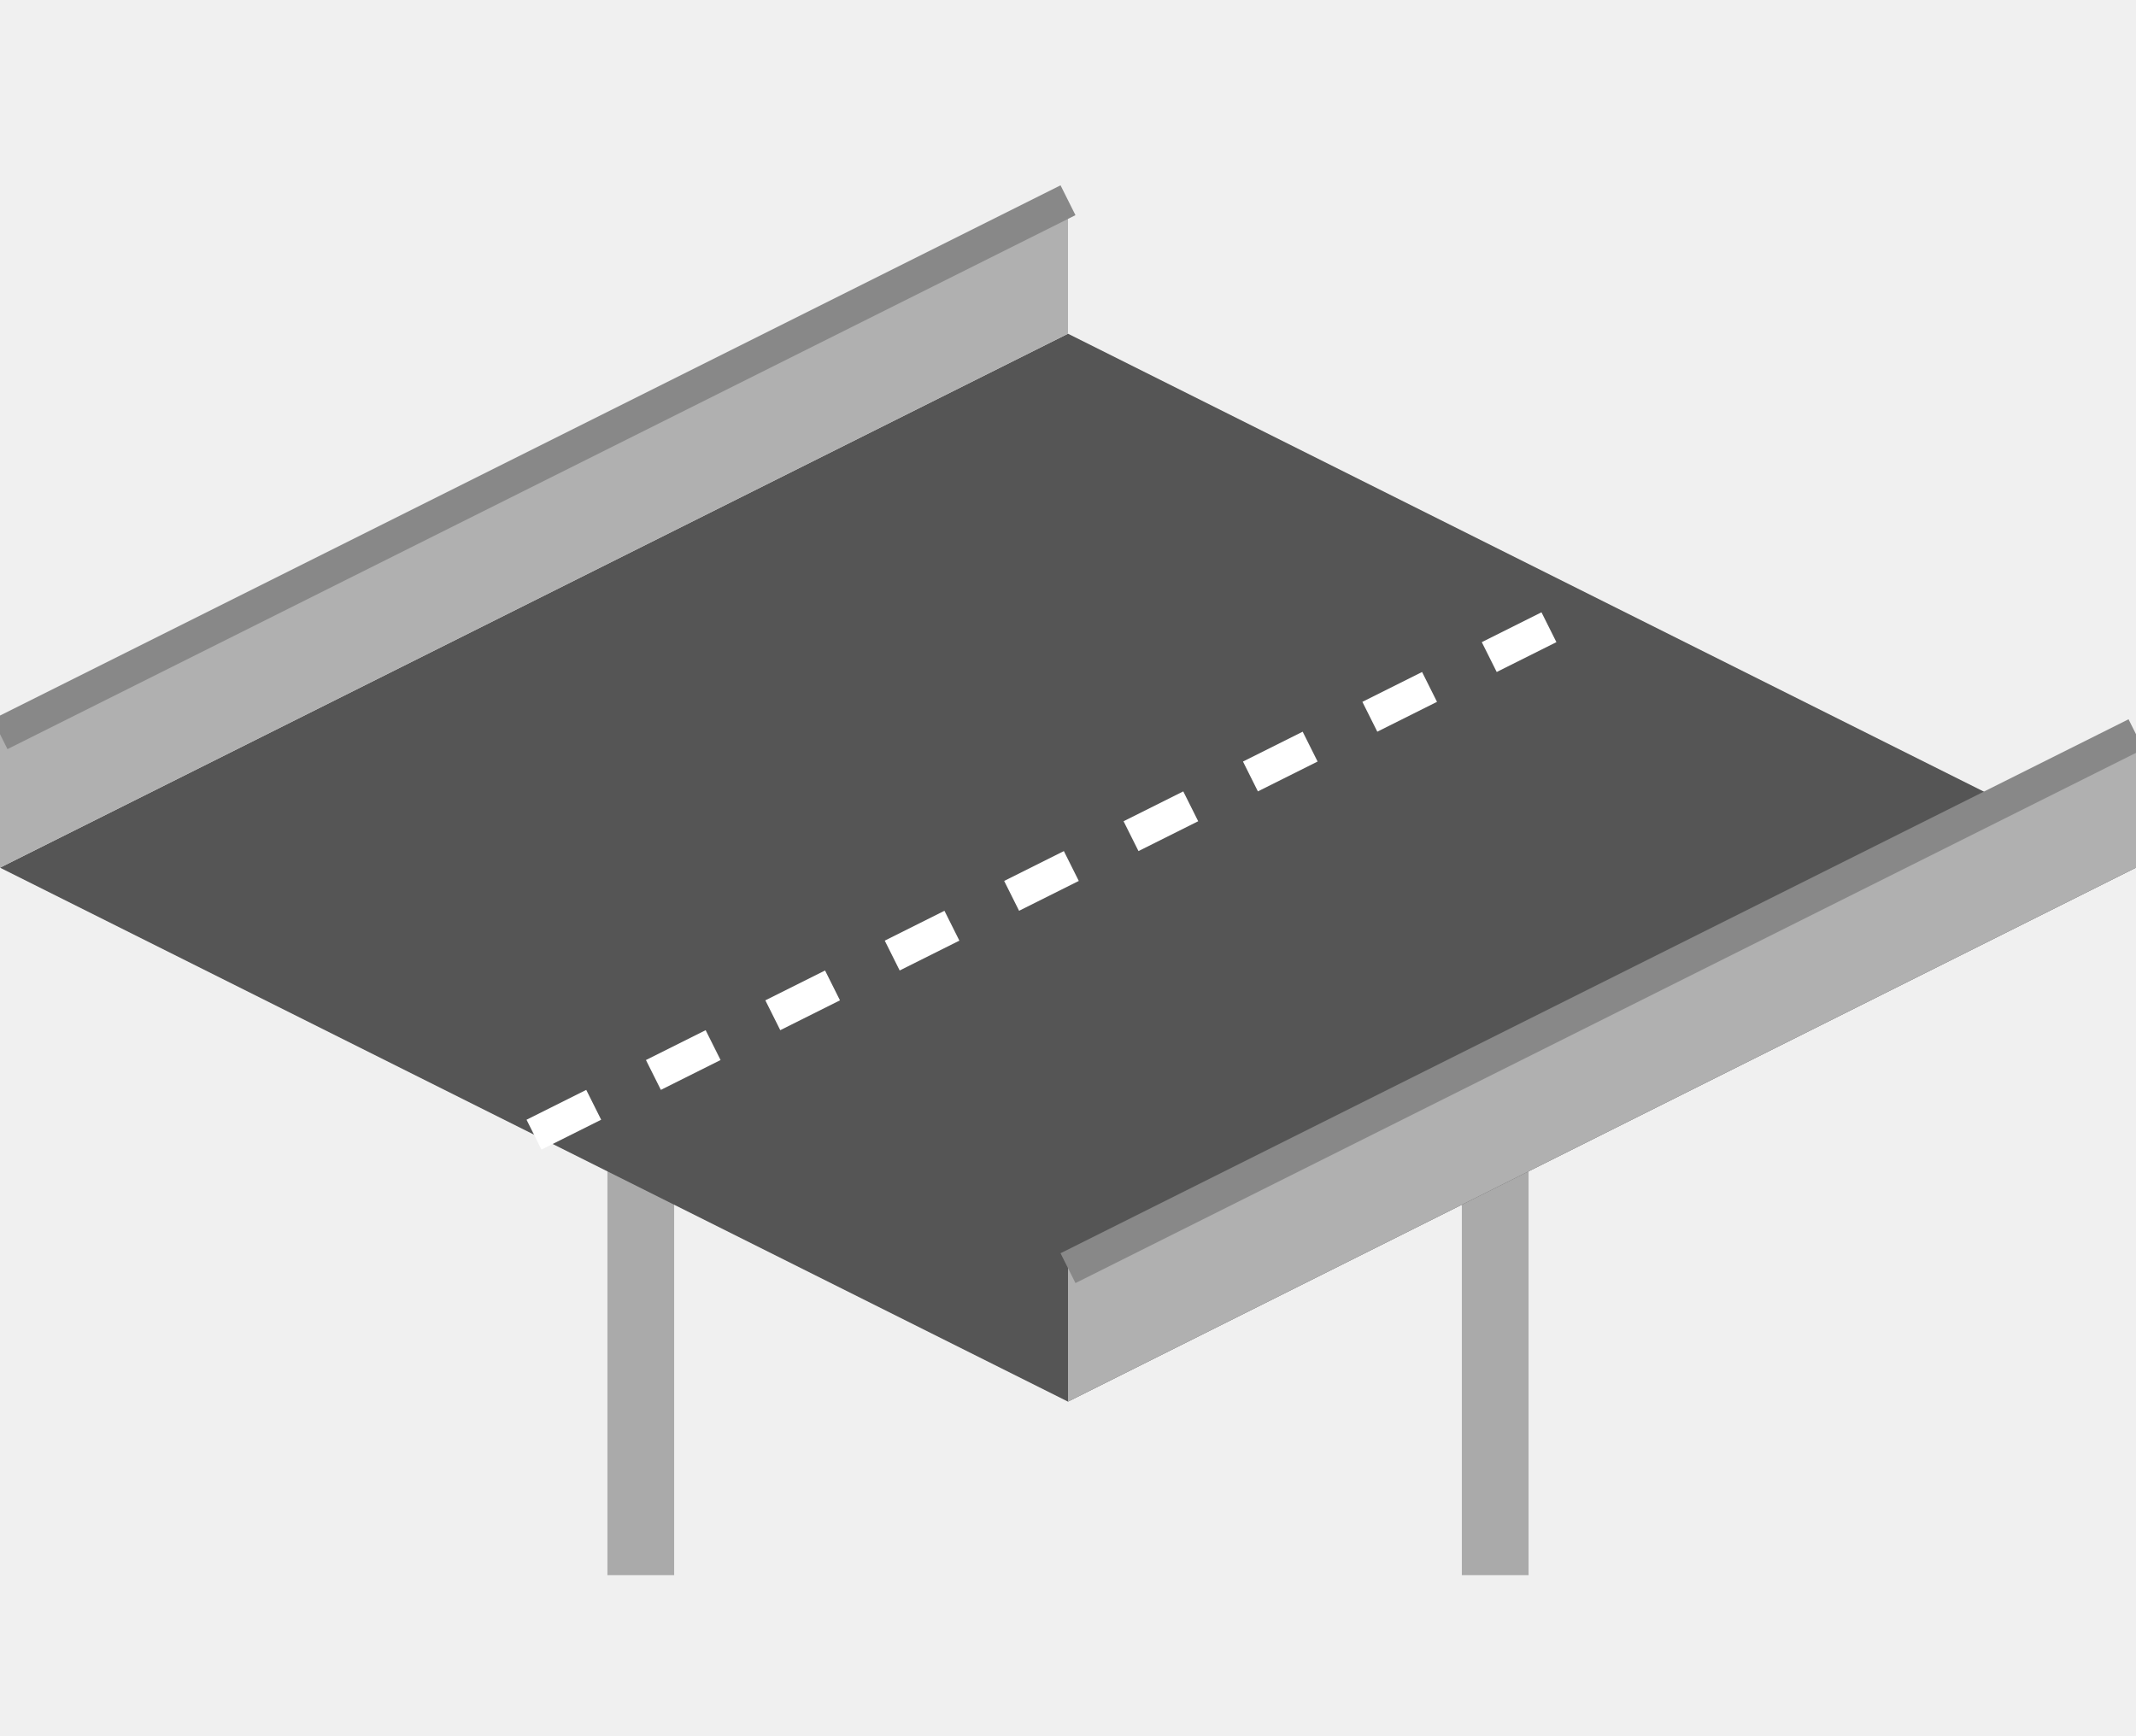
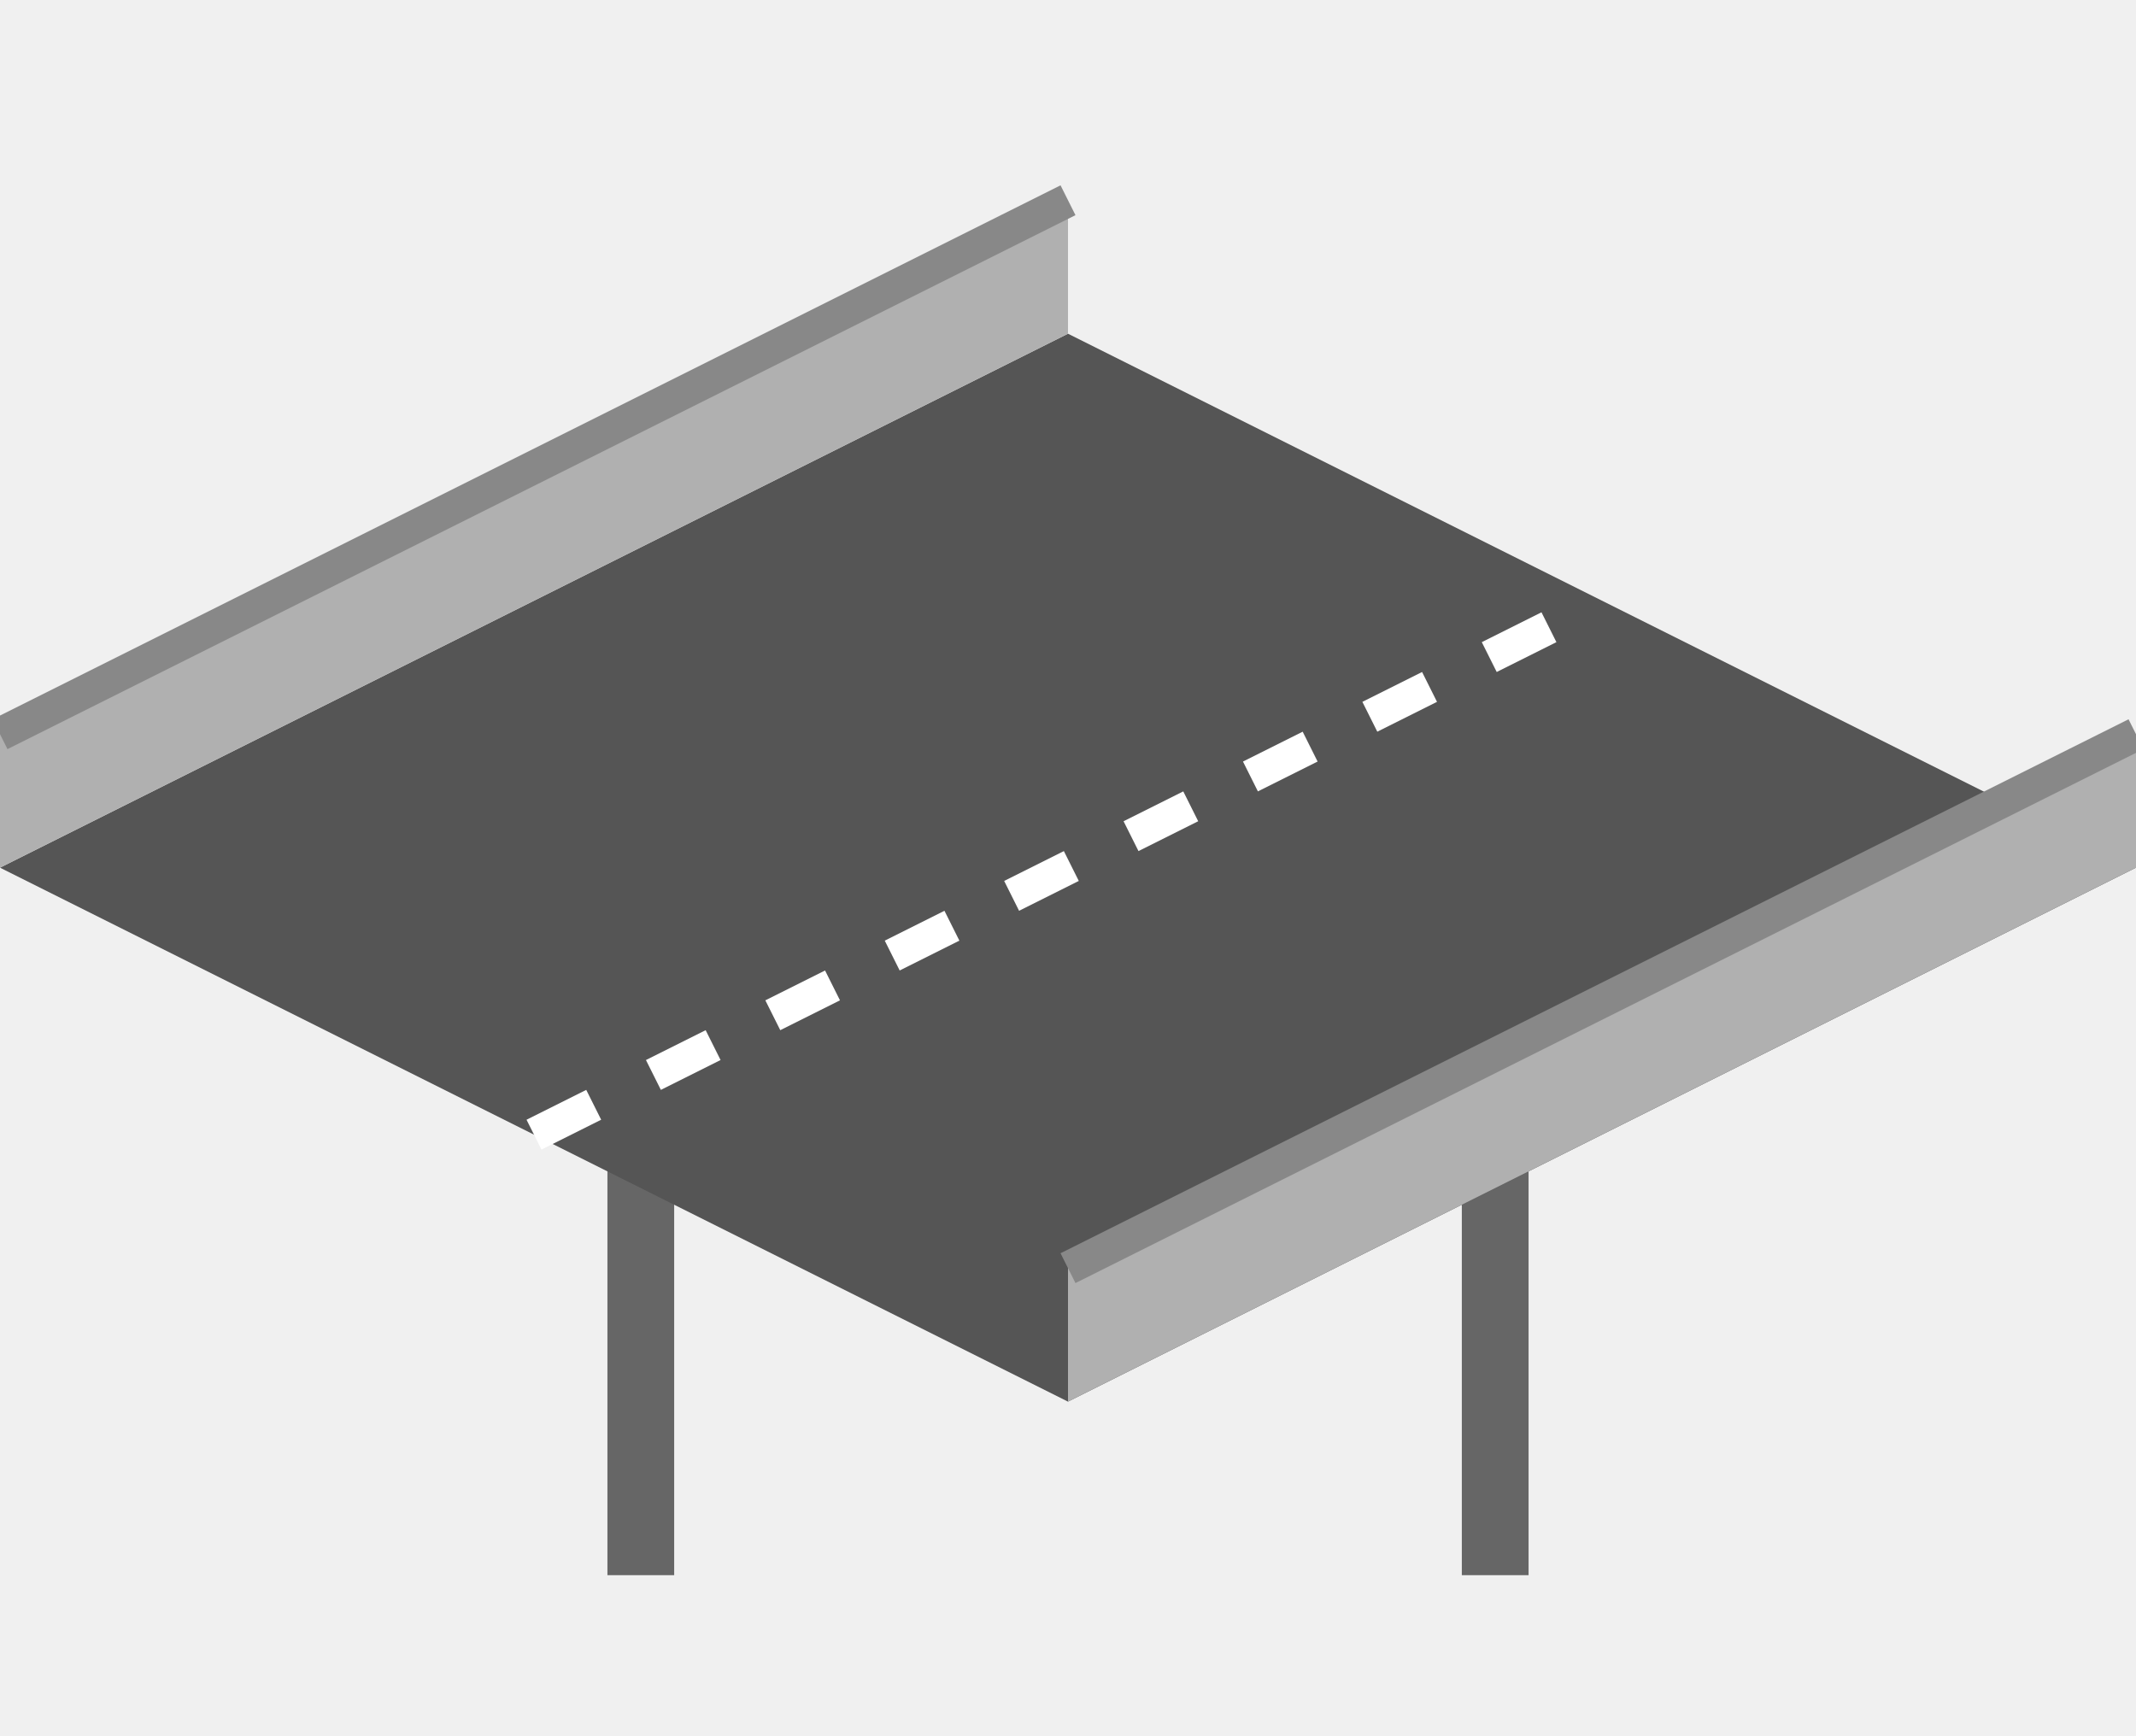
<svg xmlns="http://www.w3.org/2000/svg" version="1.1" width="128" height="104">
  <defs />
  <g>
-     <path fill="none" stroke="#aaa" paint-order="fill stroke markers" d=" M 38.4 52 L 38.4 94.4" stroke-miterlimit="10" stroke-width="4" />
-     <path fill="none" stroke="#aaa" paint-order="fill stroke markers" d=" M 89.6 52 L 89.6 94.4" stroke-miterlimit="10" stroke-width="4" />
+     <path fill="none" stroke="#666" paint-order="fill stroke markers" d=" M 38.4 52 L 38.4 94.4" stroke-miterlimit="10" stroke-width="4" />
+     <path fill="none" stroke="#666" paint-order="fill stroke markers" d=" M 89.6 52 L 89.6 94.4" stroke-miterlimit="10" stroke-width="4" />
    <path fill="#555" stroke="none" paint-order="stroke fill markers" d=" M 64 20 L 128 52 L 64 84 L 0 52 Z" />
    <path fill="none" stroke="#fff" paint-order="fill stroke markers" d=" M 32 68 L 96 36" stroke-miterlimit="10" stroke-width="2" stroke-dasharray="4" />
    <path fill="#b0b0b0" stroke="none" paint-order="stroke fill markers" d=" M 128 52 L 64 84 L 64 76 L 128 44 Z" />
    <path fill="none" stroke="#888" paint-order="fill stroke markers" d=" M 128 44 L 64 76" stroke-miterlimit="10" stroke-width="2" />
    <path fill="#b0b0b0" stroke="none" paint-order="stroke fill markers" d=" M 0 52 L 64 20 L 64 12 L 0 44 Z" />
    <path fill="none" stroke="#888" paint-order="fill stroke markers" d=" M 0 44 L 64 12" stroke-miterlimit="10" stroke-width="2" />
  </g>
</svg>
